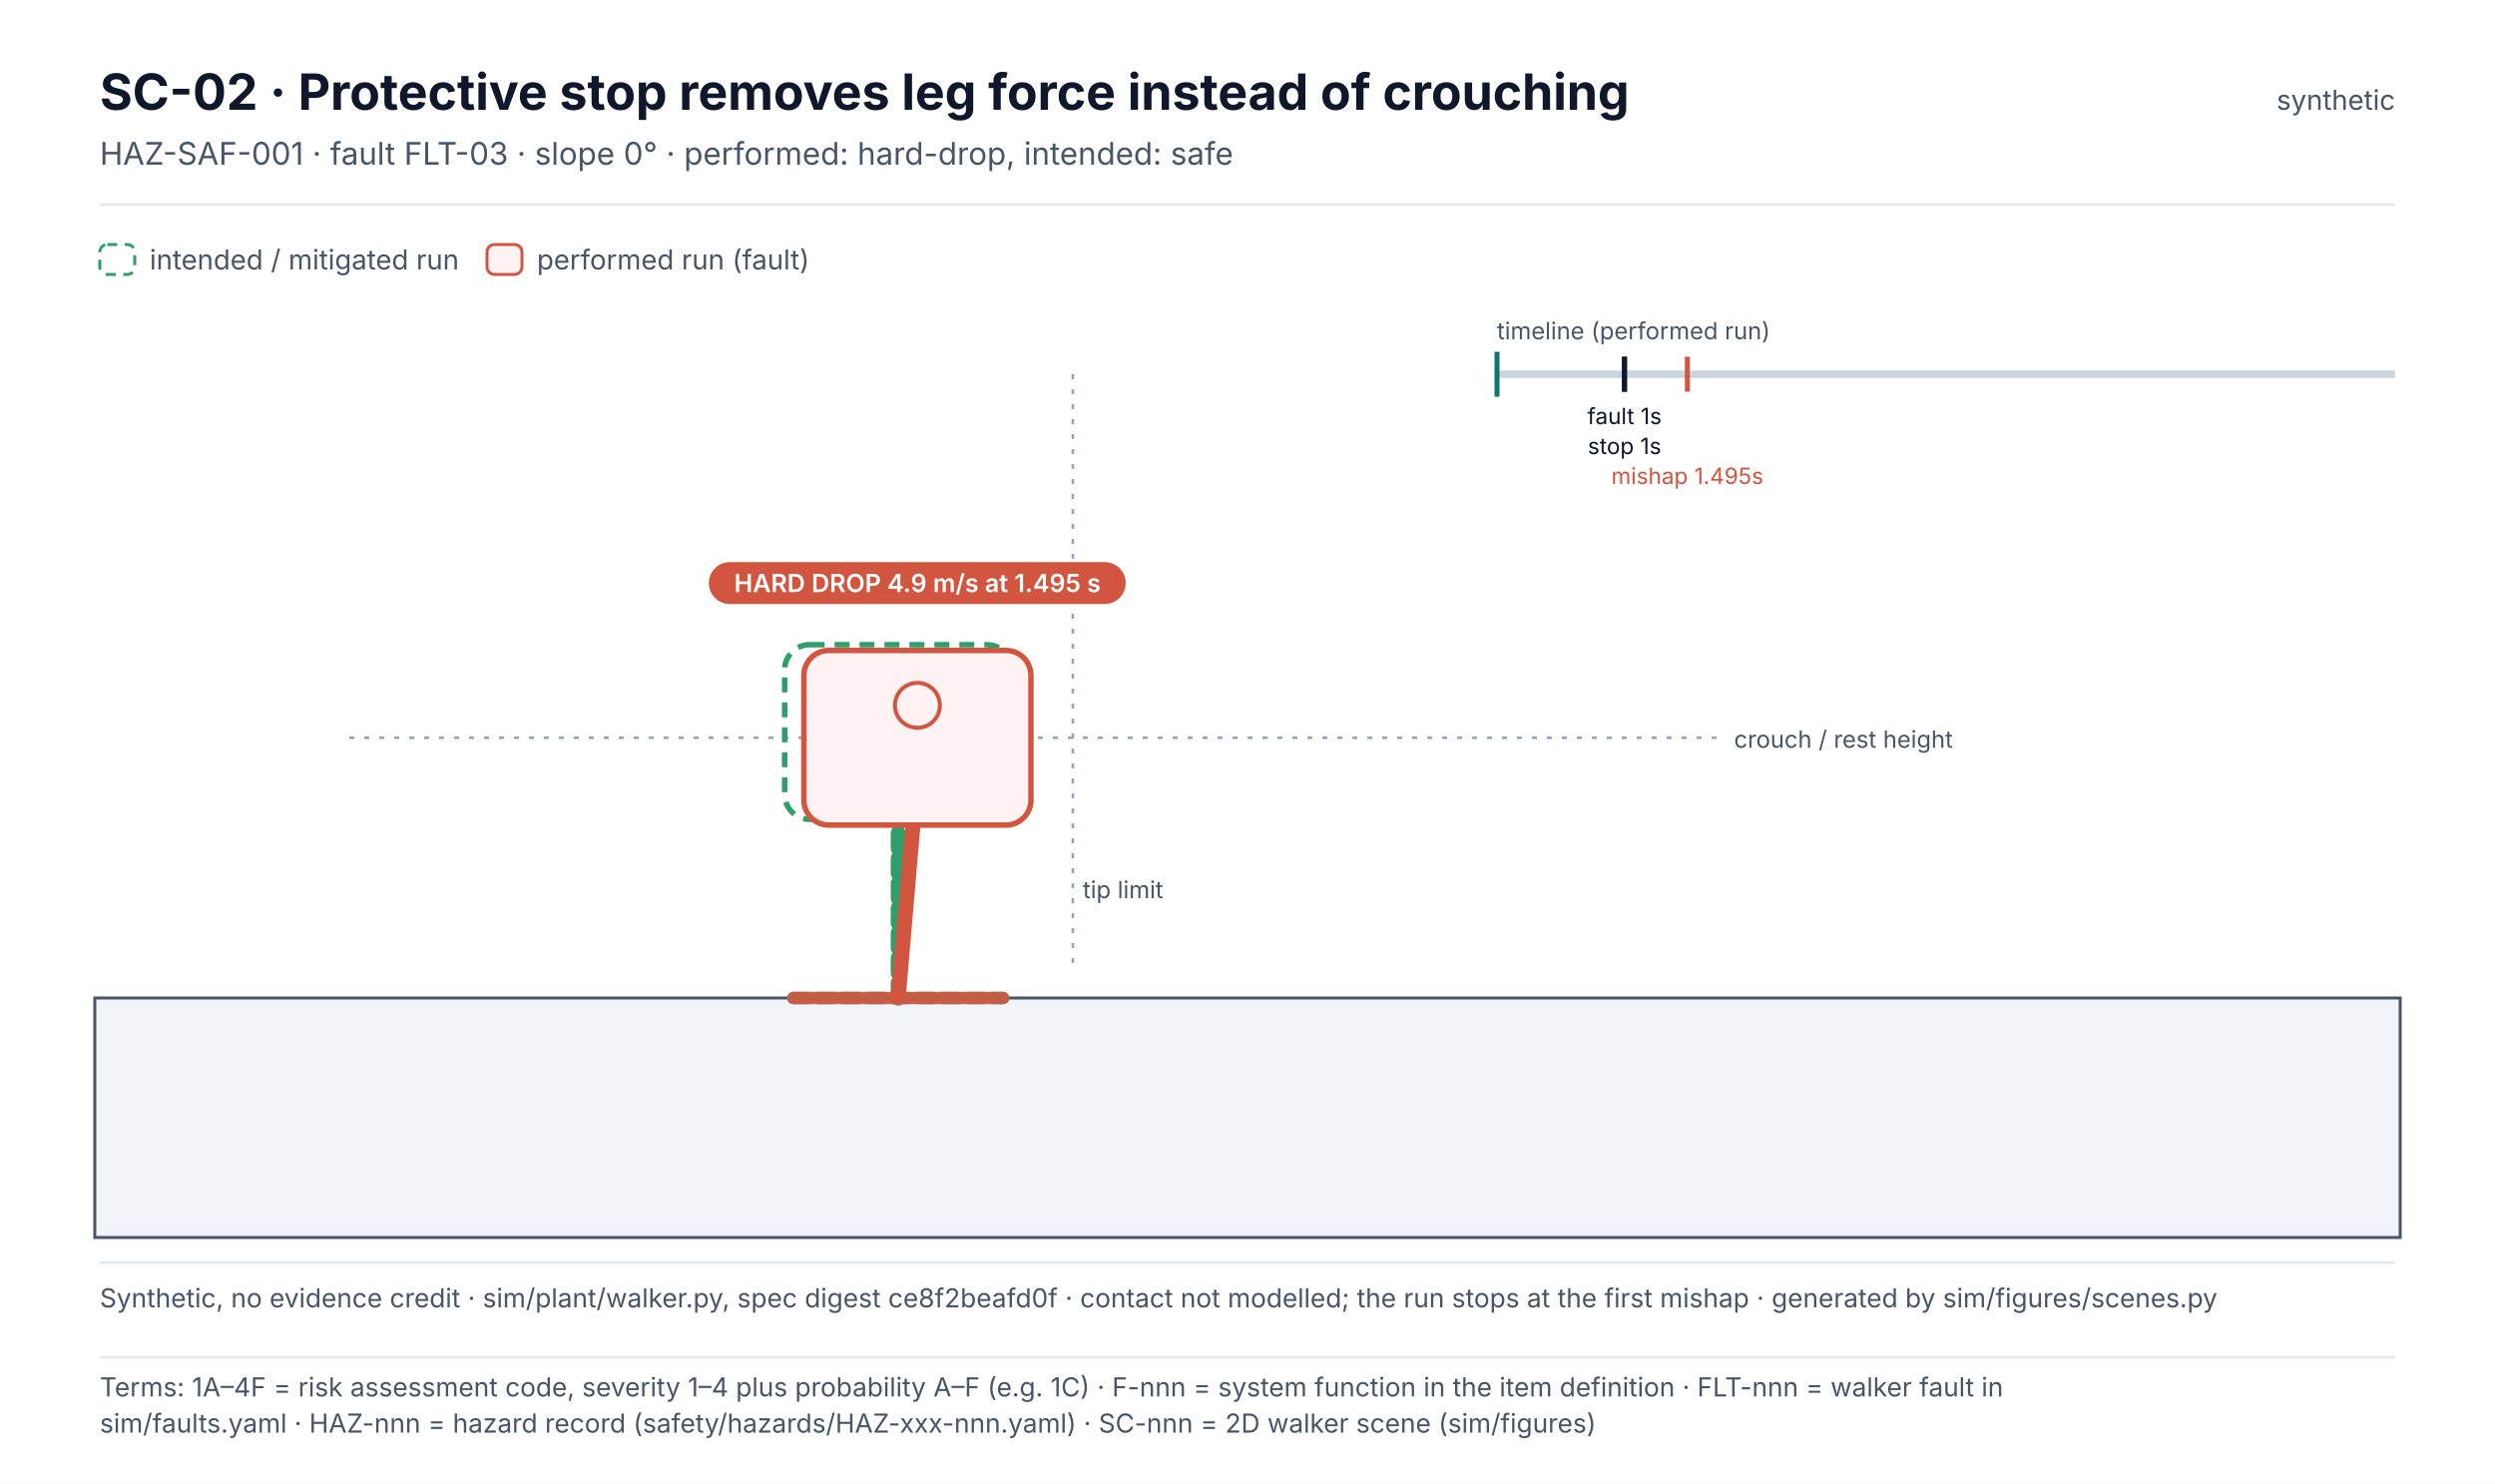
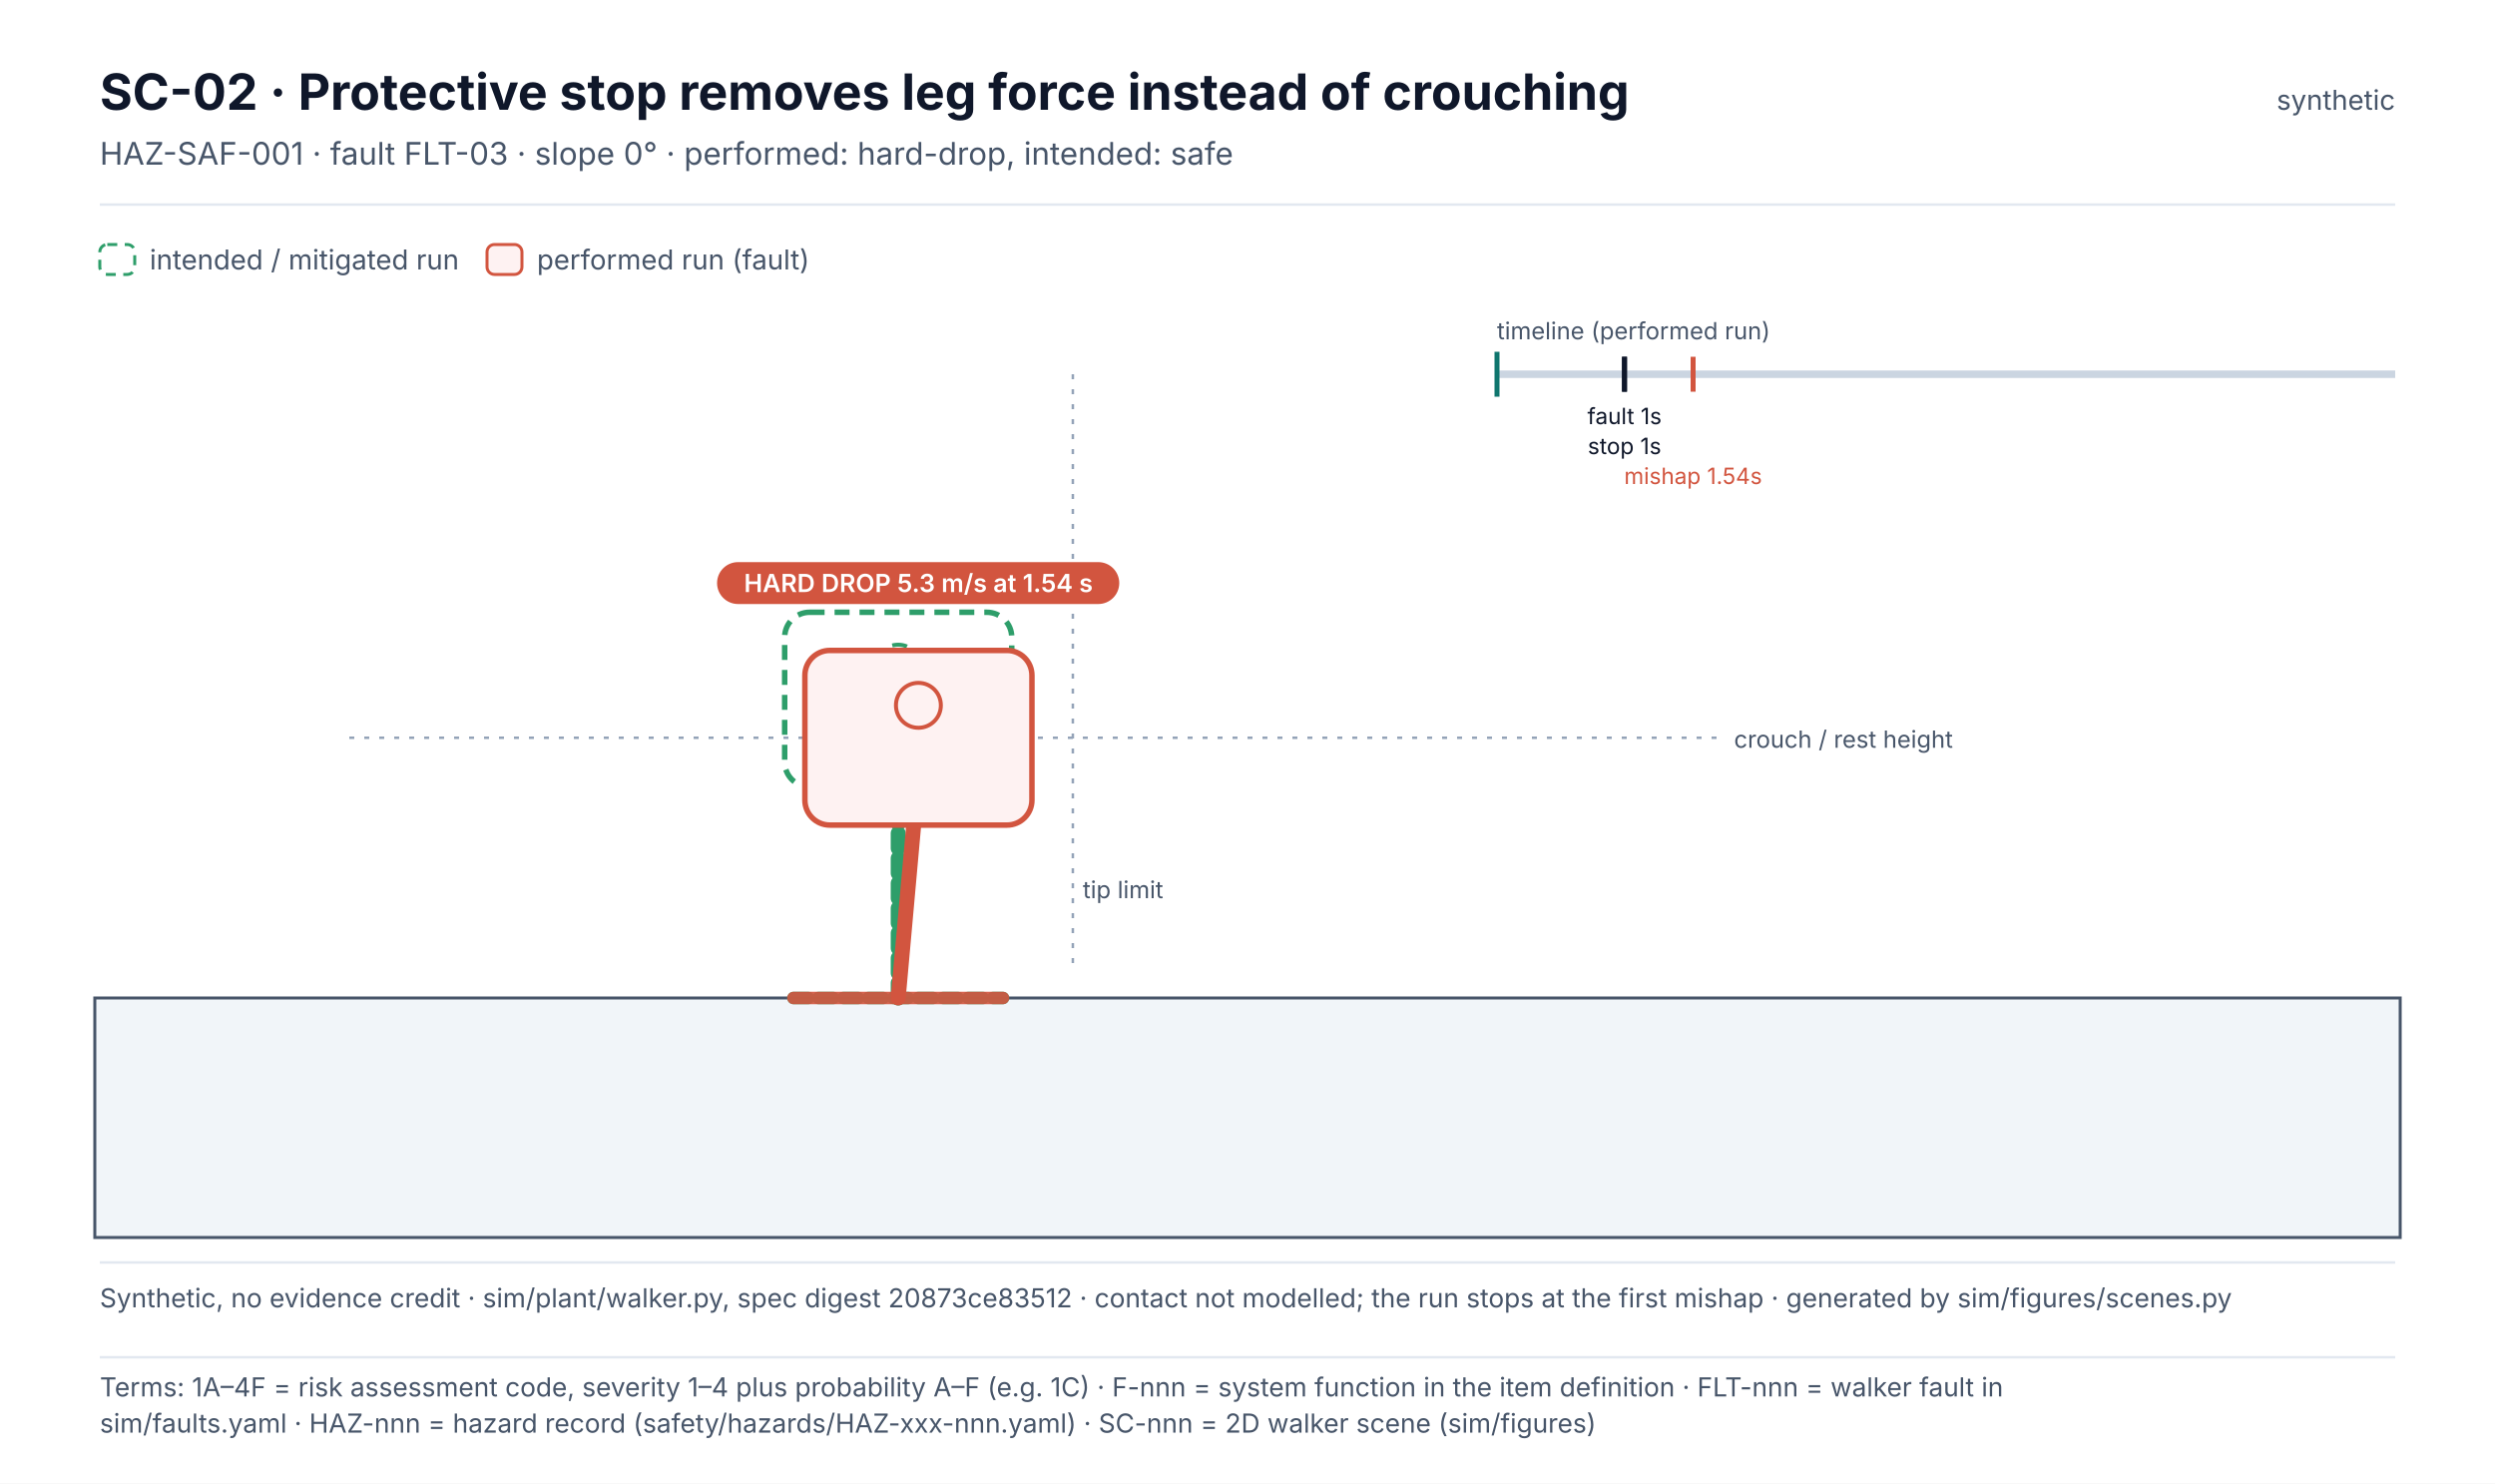
<svg xmlns="http://www.w3.org/2000/svg" width="1000" height="594.6" viewBox="0 0 1000 594.6" font-family="Inter, 'Segoe UI', Helvetica, Arial, sans-serif" role="img">
  <defs>
    <marker id="arr" viewBox="0 0 10 10" refX="9" refY="5" markerWidth="7" markerHeight="7" orient="auto-start-reverse">
      <path d="M0,0 L10,5 L0,10 z" fill="#475569" />
    </marker>
  </defs>
  <rect x="0" y="0" width="1000" height="540" rx="0" fill="#FFFFFF" stroke="none" stroke-width="0" />
  <text x="40" y="44" font-size="20" fill="#0F172A" font-weight="700">SC-02 · Protective stop removes leg force instead of crouching</text>
  <text x="40" y="66" font-size="12.5" fill="#475569">HAZ-SAF-001 · fault FLT-03 · slope 0° · performed: hard-drop, intended: safe</text>
  <text x="960" y="44" font-size="11" fill="#475569" text-anchor="end">synthetic</text>
  <line x1="40" y1="82" x2="960" y2="82" stroke="#E2E8F0" stroke-width="1" />
  <rect x="40" y="98" width="14" height="12" rx="3" fill="none" stroke="#2E9E6A" stroke-width="1.2" stroke-dasharray="4 3" />
  <text x="60" y="108" font-size="11" fill="#475569">intended / mitigated run</text>
  <rect x="195.2" y="98" width="14" height="12" rx="3" fill="#FEF2F2" stroke="#D2553F" stroke-width="1.2" />
  <text x="215.2" y="108" font-size="11" fill="#475569">performed run (fault)</text>
  <path d="M38,400 L962,400 L962,496 L38,496 Z" fill="#F1F5F9" stroke="#475569" stroke-width="1.2" />
  <line x1="140" y1="295.7" x2="690" y2="295.7" stroke="#94A3B8" stroke-width="1" stroke-dasharray="2 4" />
  <text x="695" y="299.7" font-size="9.5" fill="#475569">crouch / rest height</text>
  <line x1="430" y1="150" x2="430" y2="390" stroke="#94A3B8" stroke-width="1" stroke-dasharray="2 4" />
  <text x="434" y="360" font-size="9.5" fill="#475569">tip limit</text>
  <line x1="318" y1="400" x2="402" y2="400" stroke="#2E9E6A" stroke-width="5" stroke-linecap="round" stroke-dasharray="6 4" opacity="0.9" />
-   <line x1="360" y1="400" x2="360" y2="307.4" stroke="#2E9E6A" stroke-width="6" stroke-linecap="round" stroke-dasharray="6 4">
-     <animate attributeName="x2" dur="7.05s" repeatCount="indefinite" keyTimes="0;0.007;0.014;0.021;0.029;0.036;0.043;0.05;0.057;0.064;0.071;0.079;0.086;0.093;0.1;0.107;0.114;0.121;0.129;0.136;0.143;0.15;0.157;0.164;0.171;0.179;0.186;0.193;0.2;0.207;0.214;0.221;0.229;0.236;0.243;0.25;0.257;0.264;0.271;0.279;0.286;0.293;0.3;0.307;0.314;0.321;0.329;0.336;0.343;0.35;0.357;0.364;0.371;0.379;0.386;0.393;0.4;0.407;0.414;0.421;0.429;0.436;0.443;0.45;0.457;0.464;0.471;0.479;0.486;0.493;0.5;0.507;0.514;0.521;0.529;0.536;0.543;0.55;0.557;0.564;0.571;0.579;0.586;0.593;0.6;0.607;0.614;0.621;0.629;0.636;0.643;0.65;0.657;0.664;0.671;0.679;0.686;0.693;0.7;0.707;0.714;0.721;0.729;0.736;0.743;0.75;0.757;0.764;0.771;0.779;0.786;0.793;0.8;0.807;0.814;0.821;0.829;0.836;0.843;0.85;0.857;0.864;0.871;0.879;0.886;0.893;0.9;0.907;0.914;0.921;0.929;0.936;0.943;0.95;0.957;0.964;0.971;0.979;0.986;0.993;1" values="366.1;366;365.9;365.9;365.9;366.1;366.3;366.5;366.8;367.1;367.4;367.7;367.9;368.1;368.1;368.2;368.1;367.9;367.7;367.5;367.2;366.9;366.6;366.2;365.9;365.5;365.2;364.9;364.6;364.3;364;363.7;363.4;363.2;362.9;362.7;362.5;362.3;362.1;362;361.8;361.7;361.5;361.4;361.3;361.2;361.1;361;360.9;360.8;360.8;360.7;360.7;360.6;360.5;360.5;360.5;360.4;360.4;360.3;360.3;360.3;360.3;360.2;360.2;360.2;360.2;360.2;360.1;360.1;360.1;360.1;360.1;360.1;360.1;360.1;360.1;360.1;360.1;360;360;360;360;360;360;360;360;360;360;360;360;360;360;360;360;360;360;360;360;360;360;360;360;360;360;360;360;360;360;360;360;360;360;360;360;360;360;360;360;360;360;360;360;360;360;360;360;360;360;360;360;360;360;360;360;360;360;360;360;360;360" />
-     <animate attributeName="y2" dur="7.05s" repeatCount="indefinite" keyTimes="0;0.007;0.014;0.021;0.029;0.036;0.043;0.05;0.057;0.064;0.071;0.079;0.086;0.093;0.1;0.107;0.114;0.121;0.129;0.136;0.143;0.15;0.157;0.164;0.171;0.179;0.186;0.193;0.2;0.207;0.214;0.221;0.229;0.236;0.243;0.25;0.257;0.264;0.271;0.279;0.286;0.293;0.3;0.307;0.314;0.321;0.329;0.336;0.343;0.35;0.357;0.364;0.371;0.379;0.386;0.393;0.4;0.407;0.414;0.421;0.429;0.436;0.443;0.45;0.457;0.464;0.471;0.479;0.486;0.493;0.5;0.507;0.514;0.521;0.529;0.536;0.543;0.55;0.557;0.564;0.571;0.579;0.586;0.593;0.6;0.607;0.614;0.621;0.629;0.636;0.643;0.65;0.657;0.664;0.671;0.679;0.686;0.693;0.7;0.707;0.714;0.721;0.729;0.736;0.743;0.75;0.757;0.764;0.771;0.779;0.786;0.793;0.8;0.807;0.814;0.821;0.829;0.836;0.843;0.85;0.857;0.864;0.871;0.879;0.886;0.893;0.9;0.907;0.914;0.921;0.929;0.936;0.943;0.95;0.957;0.964;0.971;0.979;0.986;0.993;1" values="223.6;223.6;223.6;223.6;223.6;223.6;223.6;223.6;223.6;223.6;223.6;223.6;223.6;223.6;223.6;223.6;223.6;223.6;223.6;223.6;223.6;223.6;223.6;223.6;223.6;223.6;223.6;223.6;223.6;223.6;223.6;223.6;223.7;223.8;224.1;224.4;224.8;225.4;226;226.6;227.4;228.1;229;229.8;230.7;231.6;232.6;233.5;234.5;235.5;236.5;237.5;238.5;239.6;240.6;241.6;242.7;243.7;244.7;245.8;246.8;247.9;248.9;250;251;252.1;253.1;254.2;255.2;256.3;257.3;258.4;259.4;260.5;261.5;262.6;263.6;264.7;265.7;266.8;267.8;268.9;269.9;271;272;273.1;274.1;275.2;276.2;277.3;278.3;279.4;280.4;281.5;282.5;283.6;284.6;285.7;286.7;287.8;288.8;289.9;290.9;292;293;294.1;295.1;296.2;297.2;298.3;299.3;300.4;301.4;302.4;303.4;304.3;305.1;305.8;306.5;307;307.4;307.4;307.4;307.4;307.4;307.4;307.4;307.4;307.4;307.4;307.4;307.4;307.4;307.4;307.4;307.4;307.4;307.4;307.4;307.4;307.4" />
+   <line x1="360" y1="400" x2="360" y2="294.4" stroke="#2E9E6A" stroke-width="6" stroke-linecap="round" stroke-dasharray="6 4">
+     <animate attributeName="x2" dur="7.05s" repeatCount="indefinite" keyTimes="0;0.007;0.014;0.021;0.029;0.036;0.043;0.05;0.057;0.064;0.071;0.079;0.086;0.093;0.1;0.107;0.114;0.121;0.129;0.136;0.143;0.15;0.157;0.164;0.171;0.179;0.186;0.193;0.2;0.207;0.214;0.221;0.229;0.236;0.243;0.25;0.257;0.264;0.271;0.279;0.286;0.293;0.3;0.307;0.314;0.321;0.329;0.336;0.343;0.35;0.357;0.364;0.371;0.379;0.386;0.393;0.4;0.407;0.414;0.421;0.429;0.436;0.443;0.45;0.457;0.464;0.471;0.479;0.486;0.493;0.5;0.507;0.514;0.521;0.529;0.536;0.543;0.55;0.557;0.564;0.571;0.579;0.586;0.593;0.6;0.607;0.614;0.621;0.629;0.636;0.643;0.65;0.657;0.664;0.671;0.679;0.686;0.693;0.7;0.707;0.714;0.721;0.729;0.736;0.743;0.75;0.757;0.764;0.771;0.779;0.786;0.793;0.8;0.807;0.814;0.821;0.829;0.836;0.843;0.85;0.857;0.864;0.871;0.879;0.886;0.893;0.9;0.907;0.914;0.921;0.929;0.936;0.943;0.95;0.957;0.964;0.971;0.979;0.986;0.993;1" values="366.2;366;366;365.9;366;366.1;366.3;366.5;366.8;367.1;367.4;367.6;367.8;368;368.1;368.1;368;367.9;367.7;367.5;367.2;366.9;366.6;366.3;366;365.6;365.3;365;364.7;364.4;364.1;363.9;363.6;363.3;363.1;362.9;362.7;362.5;362.3;362.1;362;361.8;361.7;361.5;361.4;361.3;361.2;361.1;361;360.9;360.9;360.8;360.7;360.7;360.6;360.6;360.5;360.5;360.4;360.4;360.4;360.3;360.3;360.3;360.3;360.2;360.2;360.2;360.2;360.2;360.1;360.1;360.1;360.1;360.1;360.1;360.1;360.1;360.1;360.1;360.1;360;360;360;360;360;360;360;360;360;360;360;360;360;360;360;360;360;360;360;360;360;360;360;360;360;360;360;360;360;360;360;360;360;360;360;360;360;360;360;360;360;360;360;360;360;360;360;360;360;360;360;360;360;360;360;360;360;360;360;360" />
+     <animate attributeName="y2" dur="7.05s" repeatCount="indefinite" keyTimes="0;0.007;0.014;0.021;0.029;0.036;0.043;0.05;0.057;0.064;0.071;0.079;0.086;0.093;0.1;0.107;0.114;0.121;0.129;0.136;0.143;0.15;0.157;0.164;0.171;0.179;0.186;0.193;0.2;0.207;0.214;0.221;0.229;0.236;0.243;0.25;0.257;0.264;0.271;0.279;0.286;0.293;0.3;0.307;0.314;0.321;0.329;0.336;0.343;0.35;0.357;0.364;0.371;0.379;0.386;0.393;0.4;0.407;0.414;0.421;0.429;0.436;0.443;0.45;0.457;0.464;0.471;0.479;0.486;0.493;0.5;0.507;0.514;0.521;0.529;0.536;0.543;0.55;0.557;0.564;0.571;0.579;0.586;0.593;0.6;0.607;0.614;0.621;0.629;0.636;0.643;0.65;0.657;0.664;0.671;0.679;0.686;0.693;0.7;0.707;0.714;0.721;0.729;0.736;0.743;0.75;0.757;0.764;0.771;0.779;0.786;0.793;0.8;0.807;0.814;0.821;0.829;0.836;0.843;0.85;0.857;0.864;0.871;0.879;0.886;0.893;0.9;0.907;0.914;0.921;0.929;0.936;0.943;0.95;0.957;0.964;0.971;0.979;0.986;0.993;1" values="208.2;208.2;208.2;208.2;208.2;208.2;208.2;208.2;208.2;208.2;208.2;208.2;208.2;208.2;208.2;208.2;208.2;208.2;208.2;208.2;208.2;208.2;208.2;208.2;208.2;208.2;208.2;208.2;208.2;208.2;208.2;208.2;208.3;208.4;208.7;209;209.4;210;210.6;211.2;212;212.7;213.6;214.4;215.3;216.2;217.2;218.1;219.1;220.1;221.1;222.1;223.1;224.2;225.2;226.2;227.3;228.3;229.3;230.4;231.4;232.5;233.5;234.6;235.6;236.7;237.7;238.8;239.8;240.9;241.9;243;244;245.1;246.1;247.2;248.2;249.3;250.3;251.4;252.4;253.5;254.5;255.6;256.6;257.7;258.7;259.8;260.8;261.9;262.9;264;265;266.1;267.1;268.2;269.2;270.3;271.3;272.4;273.4;274.5;275.5;276.6;277.6;278.7;279.7;280.8;281.8;282.9;283.9;285;286;287.1;288.1;289.2;290.2;291.3;292.3;293.4;294.4;294.4;294.4;294.4;294.4;294.4;294.4;294.4;294.4;294.4;294.4;294.4;294.4;294.4;294.4;294.4;294.4;294.4;294.4;294.4;294.4" />
  </line>
-   <g transform="translate(360 293.4)">
-     <animateTransform attributeName="transform" type="translate" dur="7.05s" repeatCount="indefinite" keyTimes="0;0.007;0.014;0.021;0.029;0.036;0.043;0.05;0.057;0.064;0.071;0.079;0.086;0.093;0.1;0.107;0.114;0.121;0.129;0.136;0.143;0.15;0.157;0.164;0.171;0.179;0.186;0.193;0.2;0.207;0.214;0.221;0.229;0.236;0.243;0.25;0.257;0.264;0.271;0.279;0.286;0.293;0.3;0.307;0.314;0.321;0.329;0.336;0.343;0.35;0.357;0.364;0.371;0.379;0.386;0.393;0.4;0.407;0.414;0.421;0.429;0.436;0.443;0.45;0.457;0.464;0.471;0.479;0.486;0.493;0.5;0.507;0.514;0.521;0.529;0.536;0.543;0.55;0.557;0.564;0.571;0.579;0.586;0.593;0.6;0.607;0.614;0.621;0.629;0.636;0.643;0.65;0.657;0.664;0.671;0.679;0.686;0.693;0.7;0.707;0.714;0.721;0.729;0.736;0.743;0.75;0.757;0.764;0.771;0.779;0.786;0.793;0.8;0.807;0.814;0.821;0.829;0.836;0.843;0.85;0.857;0.864;0.871;0.879;0.886;0.893;0.9;0.907;0.914;0.921;0.929;0.936;0.943;0.95;0.957;0.964;0.971;0.979;0.986;0.993;1" values="366.1 209.6;366 209.6;365.9 209.6;365.9 209.6;365.9 209.6;366.1 209.6;366.3 209.6;366.5 209.6;366.8 209.6;367.1 209.6;367.4 209.6;367.7 209.6;367.9 209.6;368.1 209.6;368.1 209.6;368.2 209.6;368.1 209.6;367.9 209.6;367.7 209.6;367.5 209.6;367.2 209.6;366.9 209.6;366.6 209.6;366.2 209.6;365.9 209.6;365.5 209.6;365.2 209.6;364.9 209.6;364.6 209.6;364.3 209.6;364 209.6;363.7 209.6;363.4 209.7;363.2 209.8;362.9 210.1;362.7 210.4;362.5 210.8;362.3 211.4;362.1 212;362 212.6;361.8 213.4;361.7 214.1;361.5 215;361.4 215.8;361.3 216.7;361.2 217.6;361.1 218.6;361 219.5;360.9 220.5;360.8 221.5;360.8 222.5;360.7 223.5;360.7 224.5;360.6 225.6;360.5 226.6;360.5 227.6;360.5 228.7;360.4 229.7;360.4 230.7;360.3 231.8;360.3 232.8;360.3 233.9;360.3 234.9;360.2 236;360.2 237;360.2 238.1;360.2 239.1;360.2 240.2;360.1 241.2;360.1 242.3;360.1 243.3;360.1 244.4;360.1 245.4;360.1 246.5;360.1 247.5;360.1 248.6;360.1 249.6;360.1 250.7;360.1 251.7;360 252.8;360 253.8;360 254.9;360 255.9;360 257;360 258;360 259.1;360 260.1;360 261.2;360 262.2;360 263.3;360 264.3;360 265.4;360 266.4;360 267.5;360 268.5;360 269.6;360 270.6;360 271.7;360 272.7;360 273.8;360 274.8;360 275.9;360 276.9;360 278;360 279;360 280.1;360 281.1;360 282.2;360 283.2;360 284.3;360 285.3;360 286.4;360 287.4;360 288.4;360 289.4;360 290.3;360 291.1;360 291.8;360 292.5;360 293;360 293.4;360 293.4;360 293.4;360 293.4;360 293.4;360 293.4;360 293.4;360 293.4;360 293.4;360 293.4;360 293.4;360 293.4;360 293.4;360 293.4;360 293.4;360 293.4;360 293.4;360 293.4;360 293.4;360 293.4;360 293.4" />
+   <g transform="translate(360 280.4)">
+     <animateTransform attributeName="transform" type="translate" dur="7.05s" repeatCount="indefinite" keyTimes="0;0.007;0.014;0.021;0.029;0.036;0.043;0.05;0.057;0.064;0.071;0.079;0.086;0.093;0.1;0.107;0.114;0.121;0.129;0.136;0.143;0.15;0.157;0.164;0.171;0.179;0.186;0.193;0.2;0.207;0.214;0.221;0.229;0.236;0.243;0.25;0.257;0.264;0.271;0.279;0.286;0.293;0.3;0.307;0.314;0.321;0.329;0.336;0.343;0.35;0.357;0.364;0.371;0.379;0.386;0.393;0.4;0.407;0.414;0.421;0.429;0.436;0.443;0.45;0.457;0.464;0.471;0.479;0.486;0.493;0.5;0.507;0.514;0.521;0.529;0.536;0.543;0.55;0.557;0.564;0.571;0.579;0.586;0.593;0.6;0.607;0.614;0.621;0.629;0.636;0.643;0.65;0.657;0.664;0.671;0.679;0.686;0.693;0.7;0.707;0.714;0.721;0.729;0.736;0.743;0.75;0.757;0.764;0.771;0.779;0.786;0.793;0.8;0.807;0.814;0.821;0.829;0.836;0.843;0.85;0.857;0.864;0.871;0.879;0.886;0.893;0.9;0.907;0.914;0.921;0.929;0.936;0.943;0.95;0.957;0.964;0.971;0.979;0.986;0.993;1" values="366.2 194.2;366 194.2;366 194.2;365.9 194.2;366 194.2;366.1 194.2;366.3 194.2;366.5 194.2;366.8 194.2;367.1 194.2;367.4 194.2;367.6 194.2;367.8 194.2;368 194.2;368.1 194.2;368.1 194.2;368 194.2;367.9 194.2;367.7 194.2;367.5 194.2;367.2 194.2;366.9 194.2;366.6 194.2;366.3 194.2;366 194.2;365.6 194.2;365.3 194.2;365 194.2;364.7 194.2;364.4 194.2;364.1 194.2;363.9 194.2;363.6 194.3;363.3 194.4;363.1 194.7;362.9 195;362.7 195.4;362.5 196;362.3 196.6;362.1 197.2;362 198;361.8 198.7;361.7 199.6;361.5 200.4;361.4 201.3;361.3 202.2;361.2 203.2;361.1 204.1;361 205.1;360.9 206.1;360.9 207.1;360.8 208.1;360.7 209.1;360.7 210.2;360.6 211.2;360.6 212.2;360.5 213.3;360.5 214.3;360.4 215.3;360.4 216.4;360.4 217.4;360.3 218.5;360.3 219.5;360.3 220.6;360.3 221.6;360.2 222.7;360.2 223.7;360.2 224.8;360.2 225.8;360.2 226.9;360.1 227.9;360.1 229;360.1 230;360.1 231.1;360.1 232.1;360.1 233.2;360.1 234.2;360.1 235.3;360.1 236.3;360.1 237.4;360.1 238.4;360 239.5;360 240.5;360 241.6;360 242.6;360 243.7;360 244.7;360 245.8;360 246.8;360 247.9;360 248.9;360 250;360 251;360 252.1;360 253.1;360 254.2;360 255.2;360 256.3;360 257.3;360 258.4;360 259.4;360 260.5;360 261.5;360 262.6;360 263.6;360 264.7;360 265.7;360 266.8;360 267.8;360 268.9;360 269.9;360 271;360 272;360 273.1;360 274.1;360 275.2;360 276.2;360 277.3;360 278.3;360 279.4;360 280.4;360 280.4;360 280.4;360 280.4;360 280.4;360 280.4;360 280.4;360 280.4;360 280.4;360 280.4;360 280.4;360 280.4;360 280.4;360 280.4;360 280.4;360 280.4;360 280.4;360 280.4;360 280.4;360 280.4;360 280.4" />
    <rect x="-45.5" y="-35" width="91" height="70" rx="10" fill="none" stroke="#2E9E6A" stroke-width="2.2" stroke-dasharray="6 4" />
    <circle cx="0" cy="-13" r="9" fill="none" stroke="#2E9E6A" stroke-width="1.6" stroke-dasharray="6 4" />
    <text x="0" y="25" font-size="10" fill="#2E9E6A" font-weight="700" text-anchor="middle" />
  </g>
  <line x1="318" y1="400" x2="402" y2="400" stroke="#D2553F" stroke-width="5" stroke-linecap="round" opacity="0.9" />
-   <line x1="360" y1="400" x2="367.7" y2="309.7" stroke="#D2553F" stroke-width="6" stroke-linecap="round" stroke-dasharray="">
-     <animate attributeName="x2" dur="7.05s" repeatCount="indefinite" keyTimes="0;0.007;0.014;0.021;0.029;0.036;0.043;0.05;0.057;0.064;0.071;0.079;0.086;0.093;0.1;0.107;0.114;0.121;0.129;0.136;0.143;0.15;0.157;0.164;0.171;0.179;0.186;0.193;0.2;0.207;0.214;0.221;0.229;0.236;0.243;0.25;0.257;0.264;0.271;0.279;0.286;0.293;0.3;0.307;0.314;0.321;0.329;0.336;0.343;0.35;0.357;0.364;0.371;0.379;0.386;0.393;0.4;0.407;0.414;0.421;0.429;0.436;0.443;0.45;0.457;0.464;0.471;0.479;0.486;0.493;0.5;0.507;0.514;0.521;0.529;0.536;0.543;0.55;0.557;0.564;0.571;0.579;0.586;0.593;0.6;0.607;0.614;0.621;0.629;0.636;0.643;0.65;0.657;0.664;0.671;0.679;0.686;0.693;0.7;0.707;0.714;0.721;0.729;0.736;0.743;0.75;0.757;0.764;0.771;0.779;0.786;0.793;0.8;0.807;0.814;0.821;0.829;0.836;0.843;0.85;0.857;0.864;0.871;0.879;0.886;0.893;0.9;0.907;0.914;0.921;0.929;0.936;0.943;0.95;0.957;0.964;0.971;0.979;0.986;0.993;1" values="366.1;366;365.9;365.9;365.9;366.1;366.3;366.5;366.8;367.1;367.4;367.7;367.9;368.1;368.1;368.2;368.1;367.9;367.7;367.5;367.2;367;366.8;366.6;366.6;366.6;366.6;366.8;367;367.3;367.7;367.7;367.7;367.7;367.7;367.7;367.7;367.7;367.7;367.7;367.7;367.7;367.7;367.7;367.7;367.7;367.7;367.7;367.7;367.7;367.7;367.7;367.7;367.7;367.7;367.7;367.7;367.7;367.7;367.7;367.7;367.7;367.7;367.7;367.7;367.7;367.7;367.7;367.7;367.7;367.7;367.7;367.7;367.7;367.7;367.7;367.7;367.7;367.7;367.7;367.7;367.7;367.7;367.7;367.7;367.7;367.7;367.7;367.7;367.7;367.7;367.7;367.7;367.7;367.7;367.7;367.7;367.7;367.7;367.7;367.7;367.7;367.7;367.7;367.7;367.7;367.7;367.7;367.7;367.7;367.7;367.7;367.7;367.7;367.7;367.7;367.7;367.7;367.7;367.7;367.7;367.7;367.7;367.7;367.7;367.7;367.7;367.7;367.7;367.7;367.7;367.7;367.7;367.7;367.7;367.7;367.7;367.7;367.7;367.7;367.7" />
-     <animate attributeName="y2" dur="7.05s" repeatCount="indefinite" keyTimes="0;0.007;0.014;0.021;0.029;0.036;0.043;0.05;0.057;0.064;0.071;0.079;0.086;0.093;0.1;0.107;0.114;0.121;0.129;0.136;0.143;0.15;0.157;0.164;0.171;0.179;0.186;0.193;0.2;0.207;0.214;0.221;0.229;0.236;0.243;0.25;0.257;0.264;0.271;0.279;0.286;0.293;0.3;0.307;0.314;0.321;0.329;0.336;0.343;0.35;0.357;0.364;0.371;0.379;0.386;0.393;0.4;0.407;0.414;0.421;0.429;0.436;0.443;0.45;0.457;0.464;0.471;0.479;0.486;0.493;0.5;0.507;0.514;0.521;0.529;0.536;0.543;0.55;0.557;0.564;0.571;0.579;0.586;0.593;0.6;0.607;0.614;0.621;0.629;0.636;0.643;0.65;0.657;0.664;0.671;0.679;0.686;0.693;0.7;0.707;0.714;0.721;0.729;0.736;0.743;0.75;0.757;0.764;0.771;0.779;0.786;0.793;0.8;0.807;0.814;0.821;0.829;0.836;0.843;0.85;0.857;0.864;0.871;0.879;0.886;0.893;0.9;0.907;0.914;0.921;0.929;0.936;0.943;0.95;0.957;0.964;0.971;0.979;0.986;0.993;1" values="223.6;223.6;223.6;223.6;223.6;223.6;223.6;223.6;223.6;223.6;223.6;223.6;223.6;223.6;223.6;223.6;223.6;223.6;223.6;223.6;223.6;224.7;227.6;232.1;238.4;246.4;256.1;267.5;280.6;295.5;309.7;309.7;309.7;309.7;309.7;309.7;309.7;309.7;309.7;309.7;309.7;309.7;309.7;309.7;309.7;309.7;309.7;309.7;309.7;309.7;309.7;309.7;309.7;309.7;309.7;309.7;309.7;309.7;309.7;309.7;309.7;309.7;309.7;309.7;309.7;309.7;309.7;309.7;309.7;309.7;309.7;309.7;309.7;309.7;309.7;309.7;309.7;309.7;309.7;309.7;309.7;309.7;309.7;309.7;309.7;309.7;309.7;309.7;309.7;309.7;309.7;309.7;309.7;309.7;309.7;309.7;309.7;309.7;309.7;309.7;309.7;309.7;309.7;309.7;309.7;309.7;309.7;309.7;309.7;309.7;309.7;309.7;309.7;309.7;309.7;309.7;309.7;309.7;309.7;309.7;309.7;309.7;309.7;309.7;309.7;309.7;309.7;309.7;309.7;309.7;309.7;309.7;309.7;309.7;309.7;309.7;309.7;309.7;309.7;309.7;309.7" />
+   <line x1="360" y1="400" x2="368.1" y2="309.7" stroke="#D2553F" stroke-width="6" stroke-linecap="round" stroke-dasharray="">
+     <animate attributeName="x2" dur="7.05s" repeatCount="indefinite" keyTimes="0;0.007;0.014;0.021;0.029;0.036;0.043;0.05;0.057;0.064;0.071;0.079;0.086;0.093;0.1;0.107;0.114;0.121;0.129;0.136;0.143;0.15;0.157;0.164;0.171;0.179;0.186;0.193;0.2;0.207;0.214;0.221;0.229;0.236;0.243;0.25;0.257;0.264;0.271;0.279;0.286;0.293;0.3;0.307;0.314;0.321;0.329;0.336;0.343;0.35;0.357;0.364;0.371;0.379;0.386;0.393;0.4;0.407;0.414;0.421;0.429;0.436;0.443;0.45;0.457;0.464;0.471;0.479;0.486;0.493;0.5;0.507;0.514;0.521;0.529;0.536;0.543;0.55;0.557;0.564;0.571;0.579;0.586;0.593;0.6;0.607;0.614;0.621;0.629;0.636;0.643;0.65;0.657;0.664;0.671;0.679;0.686;0.693;0.7;0.707;0.714;0.721;0.729;0.736;0.743;0.75;0.757;0.764;0.771;0.779;0.786;0.793;0.8;0.807;0.814;0.821;0.829;0.836;0.843;0.85;0.857;0.864;0.871;0.879;0.886;0.893;0.9;0.907;0.914;0.921;0.929;0.936;0.943;0.95;0.957;0.964;0.971;0.979;0.986;0.993;1" values="366.2;366;366;365.9;366;366.1;366.3;366.5;366.8;367.1;367.4;367.6;367.8;368;368.1;368.1;368;367.9;367.7;367.5;367.2;367;366.8;366.7;366.6;366.6;366.7;366.8;367;367.3;367.7;368.1;368.1;368.1;368.1;368.1;368.1;368.1;368.1;368.1;368.1;368.1;368.1;368.1;368.1;368.1;368.1;368.1;368.1;368.1;368.1;368.1;368.1;368.1;368.1;368.1;368.1;368.1;368.1;368.1;368.1;368.1;368.1;368.1;368.1;368.1;368.1;368.1;368.1;368.1;368.1;368.1;368.1;368.1;368.1;368.1;368.1;368.1;368.1;368.1;368.1;368.1;368.1;368.1;368.1;368.1;368.1;368.1;368.1;368.1;368.1;368.1;368.1;368.1;368.1;368.1;368.1;368.1;368.1;368.1;368.1;368.1;368.1;368.1;368.1;368.1;368.1;368.1;368.1;368.1;368.1;368.1;368.1;368.1;368.1;368.1;368.1;368.1;368.1;368.1;368.1;368.1;368.1;368.1;368.1;368.1;368.1;368.1;368.1;368.1;368.1;368.1;368.1;368.1;368.1;368.1;368.1;368.1;368.1;368.1;368.1" />
+     <animate attributeName="y2" dur="7.05s" repeatCount="indefinite" keyTimes="0;0.007;0.014;0.021;0.029;0.036;0.043;0.05;0.057;0.064;0.071;0.079;0.086;0.093;0.1;0.107;0.114;0.121;0.129;0.136;0.143;0.15;0.157;0.164;0.171;0.179;0.186;0.193;0.2;0.207;0.214;0.221;0.229;0.236;0.243;0.25;0.257;0.264;0.271;0.279;0.286;0.293;0.3;0.307;0.314;0.321;0.329;0.336;0.343;0.35;0.357;0.364;0.371;0.379;0.386;0.393;0.4;0.407;0.414;0.421;0.429;0.436;0.443;0.45;0.457;0.464;0.471;0.479;0.486;0.493;0.5;0.507;0.514;0.521;0.529;0.536;0.543;0.55;0.557;0.564;0.571;0.579;0.586;0.593;0.6;0.607;0.614;0.621;0.629;0.636;0.643;0.65;0.657;0.664;0.671;0.679;0.686;0.693;0.7;0.707;0.714;0.721;0.729;0.736;0.743;0.75;0.757;0.764;0.771;0.779;0.786;0.793;0.8;0.807;0.814;0.821;0.829;0.836;0.843;0.85;0.857;0.864;0.871;0.879;0.886;0.893;0.9;0.907;0.914;0.921;0.929;0.936;0.943;0.95;0.957;0.964;0.971;0.979;0.986;0.993;1" values="208.2;208.2;208.2;208.2;208.2;208.2;208.2;208.2;208.2;208.2;208.2;208.2;208.2;208.2;208.2;208.2;208.2;208.2;208.2;208.2;208.2;209.3;212.2;216.7;223;231;240.7;252.1;265.2;280.1;296.6;309.7;309.7;309.7;309.7;309.7;309.7;309.7;309.7;309.7;309.7;309.7;309.7;309.7;309.7;309.7;309.7;309.7;309.7;309.7;309.7;309.7;309.7;309.7;309.7;309.7;309.7;309.7;309.7;309.7;309.7;309.7;309.7;309.7;309.7;309.7;309.7;309.7;309.7;309.7;309.7;309.7;309.7;309.7;309.7;309.7;309.7;309.7;309.7;309.7;309.7;309.7;309.7;309.7;309.7;309.7;309.7;309.7;309.7;309.7;309.7;309.7;309.7;309.7;309.7;309.7;309.7;309.7;309.7;309.7;309.7;309.7;309.7;309.7;309.7;309.7;309.7;309.7;309.7;309.7;309.7;309.7;309.7;309.7;309.7;309.7;309.7;309.7;309.7;309.7;309.7;309.7;309.7;309.7;309.7;309.7;309.7;309.7;309.7;309.7;309.7;309.7;309.7;309.7;309.7;309.7;309.7;309.7;309.7;309.7;309.7" />
  </line>
-   <g transform="translate(367.7 295.7)">
-     <animateTransform attributeName="transform" type="translate" dur="7.05s" repeatCount="indefinite" keyTimes="0;0.007;0.014;0.021;0.029;0.036;0.043;0.05;0.057;0.064;0.071;0.079;0.086;0.093;0.1;0.107;0.114;0.121;0.129;0.136;0.143;0.15;0.157;0.164;0.171;0.179;0.186;0.193;0.2;0.207;0.214;0.221;0.229;0.236;0.243;0.25;0.257;0.264;0.271;0.279;0.286;0.293;0.3;0.307;0.314;0.321;0.329;0.336;0.343;0.35;0.357;0.364;0.371;0.379;0.386;0.393;0.4;0.407;0.414;0.421;0.429;0.436;0.443;0.45;0.457;0.464;0.471;0.479;0.486;0.493;0.5;0.507;0.514;0.521;0.529;0.536;0.543;0.55;0.557;0.564;0.571;0.579;0.586;0.593;0.6;0.607;0.614;0.621;0.629;0.636;0.643;0.65;0.657;0.664;0.671;0.679;0.686;0.693;0.7;0.707;0.714;0.721;0.729;0.736;0.743;0.75;0.757;0.764;0.771;0.779;0.786;0.793;0.8;0.807;0.814;0.821;0.829;0.836;0.843;0.85;0.857;0.864;0.871;0.879;0.886;0.893;0.9;0.907;0.914;0.921;0.929;0.936;0.943;0.95;0.957;0.964;0.971;0.979;0.986;0.993;1" values="366.1 209.6;366 209.6;365.9 209.6;365.9 209.6;365.9 209.6;366.1 209.6;366.3 209.6;366.5 209.6;366.8 209.6;367.1 209.6;367.4 209.6;367.7 209.6;367.9 209.6;368.1 209.6;368.1 209.6;368.2 209.6;368.1 209.6;367.9 209.6;367.7 209.6;367.5 209.6;367.2 209.6;367 210.7;366.8 213.6;366.6 218.1;366.6 224.4;366.6 232.4;366.6 242.1;366.8 253.5;367 266.6;367.3 281.5;367.7 295.7;367.7 295.7;367.7 295.7;367.7 295.7;367.7 295.7;367.7 295.7;367.7 295.7;367.7 295.7;367.7 295.7;367.7 295.7;367.7 295.7;367.7 295.7;367.7 295.7;367.7 295.7;367.7 295.7;367.7 295.7;367.7 295.7;367.7 295.7;367.7 295.7;367.7 295.7;367.7 295.7;367.7 295.7;367.7 295.7;367.7 295.7;367.7 295.7;367.7 295.7;367.7 295.7;367.7 295.7;367.7 295.7;367.7 295.7;367.7 295.7;367.7 295.7;367.7 295.7;367.7 295.7;367.7 295.7;367.7 295.7;367.7 295.7;367.7 295.7;367.7 295.7;367.7 295.7;367.7 295.7;367.7 295.7;367.7 295.7;367.7 295.7;367.7 295.7;367.7 295.7;367.7 295.7;367.7 295.7;367.7 295.7;367.7 295.7;367.7 295.7;367.7 295.7;367.7 295.7;367.7 295.7;367.7 295.7;367.7 295.7;367.7 295.7;367.7 295.7;367.7 295.7;367.7 295.7;367.7 295.7;367.7 295.7;367.7 295.7;367.7 295.7;367.7 295.7;367.7 295.7;367.7 295.7;367.7 295.7;367.7 295.7;367.7 295.7;367.7 295.7;367.7 295.7;367.7 295.7;367.7 295.7;367.7 295.7;367.7 295.7;367.7 295.7;367.7 295.7;367.7 295.7;367.7 295.7;367.7 295.7;367.7 295.7;367.7 295.7;367.7 295.7;367.7 295.7;367.7 295.7;367.7 295.7;367.7 295.7;367.7 295.7;367.7 295.7;367.7 295.7;367.7 295.7;367.7 295.7;367.7 295.7;367.7 295.7;367.7 295.7;367.7 295.7;367.7 295.7;367.7 295.7;367.7 295.7;367.7 295.7;367.7 295.7;367.7 295.7;367.7 295.7;367.7 295.7;367.7 295.7;367.7 295.7;367.7 295.7;367.7 295.7;367.7 295.7;367.7 295.7" />
+   <g transform="translate(368.1 295.7)">
+     <animateTransform attributeName="transform" type="translate" dur="7.05s" repeatCount="indefinite" keyTimes="0;0.007;0.014;0.021;0.029;0.036;0.043;0.05;0.057;0.064;0.071;0.079;0.086;0.093;0.1;0.107;0.114;0.121;0.129;0.136;0.143;0.15;0.157;0.164;0.171;0.179;0.186;0.193;0.2;0.207;0.214;0.221;0.229;0.236;0.243;0.25;0.257;0.264;0.271;0.279;0.286;0.293;0.3;0.307;0.314;0.321;0.329;0.336;0.343;0.35;0.357;0.364;0.371;0.379;0.386;0.393;0.4;0.407;0.414;0.421;0.429;0.436;0.443;0.45;0.457;0.464;0.471;0.479;0.486;0.493;0.5;0.507;0.514;0.521;0.529;0.536;0.543;0.55;0.557;0.564;0.571;0.579;0.586;0.593;0.6;0.607;0.614;0.621;0.629;0.636;0.643;0.65;0.657;0.664;0.671;0.679;0.686;0.693;0.7;0.707;0.714;0.721;0.729;0.736;0.743;0.75;0.757;0.764;0.771;0.779;0.786;0.793;0.8;0.807;0.814;0.821;0.829;0.836;0.843;0.85;0.857;0.864;0.871;0.879;0.886;0.893;0.9;0.907;0.914;0.921;0.929;0.936;0.943;0.95;0.957;0.964;0.971;0.979;0.986;0.993;1" values="366.2 194.2;366 194.2;366 194.2;365.9 194.2;366 194.2;366.1 194.2;366.3 194.2;366.5 194.2;366.8 194.2;367.1 194.2;367.4 194.2;367.6 194.2;367.8 194.2;368 194.2;368.1 194.2;368.1 194.2;368 194.2;367.9 194.2;367.7 194.2;367.5 194.2;367.2 194.2;367 195.3;366.8 198.2;366.7 202.7;366.6 209;366.6 217;366.7 226.7;366.8 238.1;367 251.2;367.3 266.1;367.7 282.6;368.1 295.7;368.1 295.7;368.1 295.7;368.1 295.7;368.1 295.7;368.1 295.7;368.1 295.7;368.1 295.7;368.1 295.7;368.1 295.7;368.1 295.7;368.1 295.7;368.1 295.7;368.1 295.7;368.1 295.7;368.1 295.7;368.1 295.7;368.1 295.7;368.1 295.7;368.1 295.7;368.1 295.7;368.1 295.7;368.1 295.7;368.1 295.7;368.1 295.7;368.1 295.7;368.1 295.7;368.1 295.7;368.1 295.7;368.1 295.7;368.1 295.7;368.1 295.7;368.1 295.7;368.1 295.7;368.1 295.7;368.1 295.7;368.1 295.7;368.1 295.7;368.1 295.7;368.1 295.7;368.1 295.7;368.1 295.7;368.1 295.7;368.1 295.7;368.1 295.7;368.1 295.7;368.1 295.7;368.1 295.7;368.1 295.7;368.1 295.7;368.1 295.7;368.1 295.7;368.1 295.7;368.1 295.7;368.1 295.7;368.1 295.7;368.1 295.7;368.1 295.7;368.1 295.7;368.1 295.7;368.1 295.7;368.1 295.7;368.1 295.7;368.1 295.7;368.1 295.7;368.1 295.7;368.1 295.7;368.1 295.7;368.1 295.7;368.1 295.7;368.1 295.7;368.1 295.7;368.1 295.7;368.1 295.7;368.1 295.7;368.1 295.7;368.1 295.7;368.1 295.7;368.1 295.7;368.1 295.7;368.1 295.7;368.1 295.7;368.1 295.7;368.1 295.7;368.1 295.7;368.1 295.7;368.1 295.7;368.1 295.7;368.1 295.7;368.1 295.7;368.1 295.7;368.1 295.7;368.1 295.7;368.1 295.7;368.1 295.7;368.1 295.7;368.1 295.7;368.1 295.7;368.1 295.7;368.1 295.7;368.1 295.7;368.1 295.7;368.1 295.7;368.1 295.7;368.1 295.7;368.1 295.7;368.1 295.7;368.1 295.7;368.1 295.7;368.1 295.7" />
    <rect x="-45.5" y="-35" width="91" height="70" rx="10" fill="#FEF2F2" stroke="#D2553F" stroke-width="2.2" />
    <circle cx="0" cy="-13" r="9" fill="none" stroke="#D2553F" stroke-width="1.6" />
    <text x="0" y="25" font-size="10" fill="#D2553F" font-weight="700" text-anchor="middle" />
  </g>
-   <rect x="284.5" y="225.7" width="166.3" height="16" rx="8.0" fill="#D2553F" stroke="#D2553F" stroke-width="0.8" />
-   <text x="367.7" y="237.3" font-size="10" fill="#FFFFFF" font-weight="600" text-anchor="middle">HARD DROP 4.9 m/s at 1.495 s</text>
+   <rect x="287.8" y="225.7" width="160.4" height="16" rx="8.0" fill="#D2553F" stroke="#D2553F" stroke-width="0.8" />
+   <text x="368.1" y="237.3" font-size="10" fill="#FFFFFF" font-weight="600" text-anchor="middle">HARD DROP 5.3 m/s at 1.54 s</text>
  <line x1="600" y1="150" x2="960" y2="150" stroke="#CBD5E1" stroke-width="3" />
  <line x1="651.1" y1="143" x2="651.1" y2="157" stroke="#0F172A" stroke-width="2" />
  <text x="651.1" y="170" font-size="9" fill="#0F172A" text-anchor="middle">fault 1s</text>
  <line x1="651.1" y1="143" x2="651.1" y2="157" stroke="#0F172A" stroke-width="2" />
  <text x="651.1" y="182" font-size="9" fill="#0F172A" text-anchor="middle">stop 1s</text>
-   <line x1="676.3" y1="143" x2="676.3" y2="157" stroke="#D2553F" stroke-width="2" />
-   <text x="676.3" y="194" font-size="9" fill="#D2553F" text-anchor="middle">mishap 1.495s</text>
+   <line x1="678.6" y1="143" x2="678.6" y2="157" stroke="#D2553F" stroke-width="2" />
+   <text x="678.6" y="194" font-size="9" fill="#D2553F" text-anchor="middle">mishap 1.54s</text>
  <line x1="600" y1="141" x2="600" y2="159" stroke="#0F766E" stroke-width="2">
    <animate attributeName="x1" dur="7.05s" repeatCount="indefinite" values="600;960" />
    <animate attributeName="x2" dur="7.05s" repeatCount="indefinite" values="600;960" />
  </line>
  <text x="600" y="136" font-size="9.5" fill="#475569">timeline (performed run)</text>
  <line x1="40" y1="506" x2="960" y2="506" stroke="#E2E8F0" stroke-width="1" />
-   <text x="40" y="524" font-size="10.5" fill="#475569">Synthetic, no evidence credit · sim/plant/walker.py, spec digest ce8f2beafd0f · contact not modelled; the run stops at the first mishap · generated by sim/figures/scenes.py</text>
+   <text x="40" y="524" font-size="10.5" fill="#475569">Synthetic, no evidence credit · sim/plant/walker.py, spec digest 20873ce83512 · contact not modelled; the run stops at the first mishap · generated by sim/figures/scenes.py</text>
  <g class="terms" data-base-h="540">
    <rect x="0" y="540" width="1000" height="54.6" fill="#FFFFFF" />
    <line x1="40" y1="544" x2="960" y2="544" stroke="#E2E8F0" stroke-width="1" />
    <text x="40" y="559.7" font-size="10.5" fill="#475569" font-family="Inter, 'Segoe UI', Helvetica, Arial, sans-serif">Terms: 1A–4F = risk assessment code, severity 1–4 plus probability A–F (e.g. 1C) · F-nnn = system function in the item definition · FLT-nnn = walker fault in</text>
    <text x="40" y="574.2" font-size="10.5" fill="#475569" font-family="Inter, 'Segoe UI', Helvetica, Arial, sans-serif">sim/faults.yaml · HAZ-nnn = hazard record (safety/hazards/HAZ-xxx-nnn.yaml) · SC-nnn = 2D walker scene (sim/figures)</text>
  </g>
</svg>
